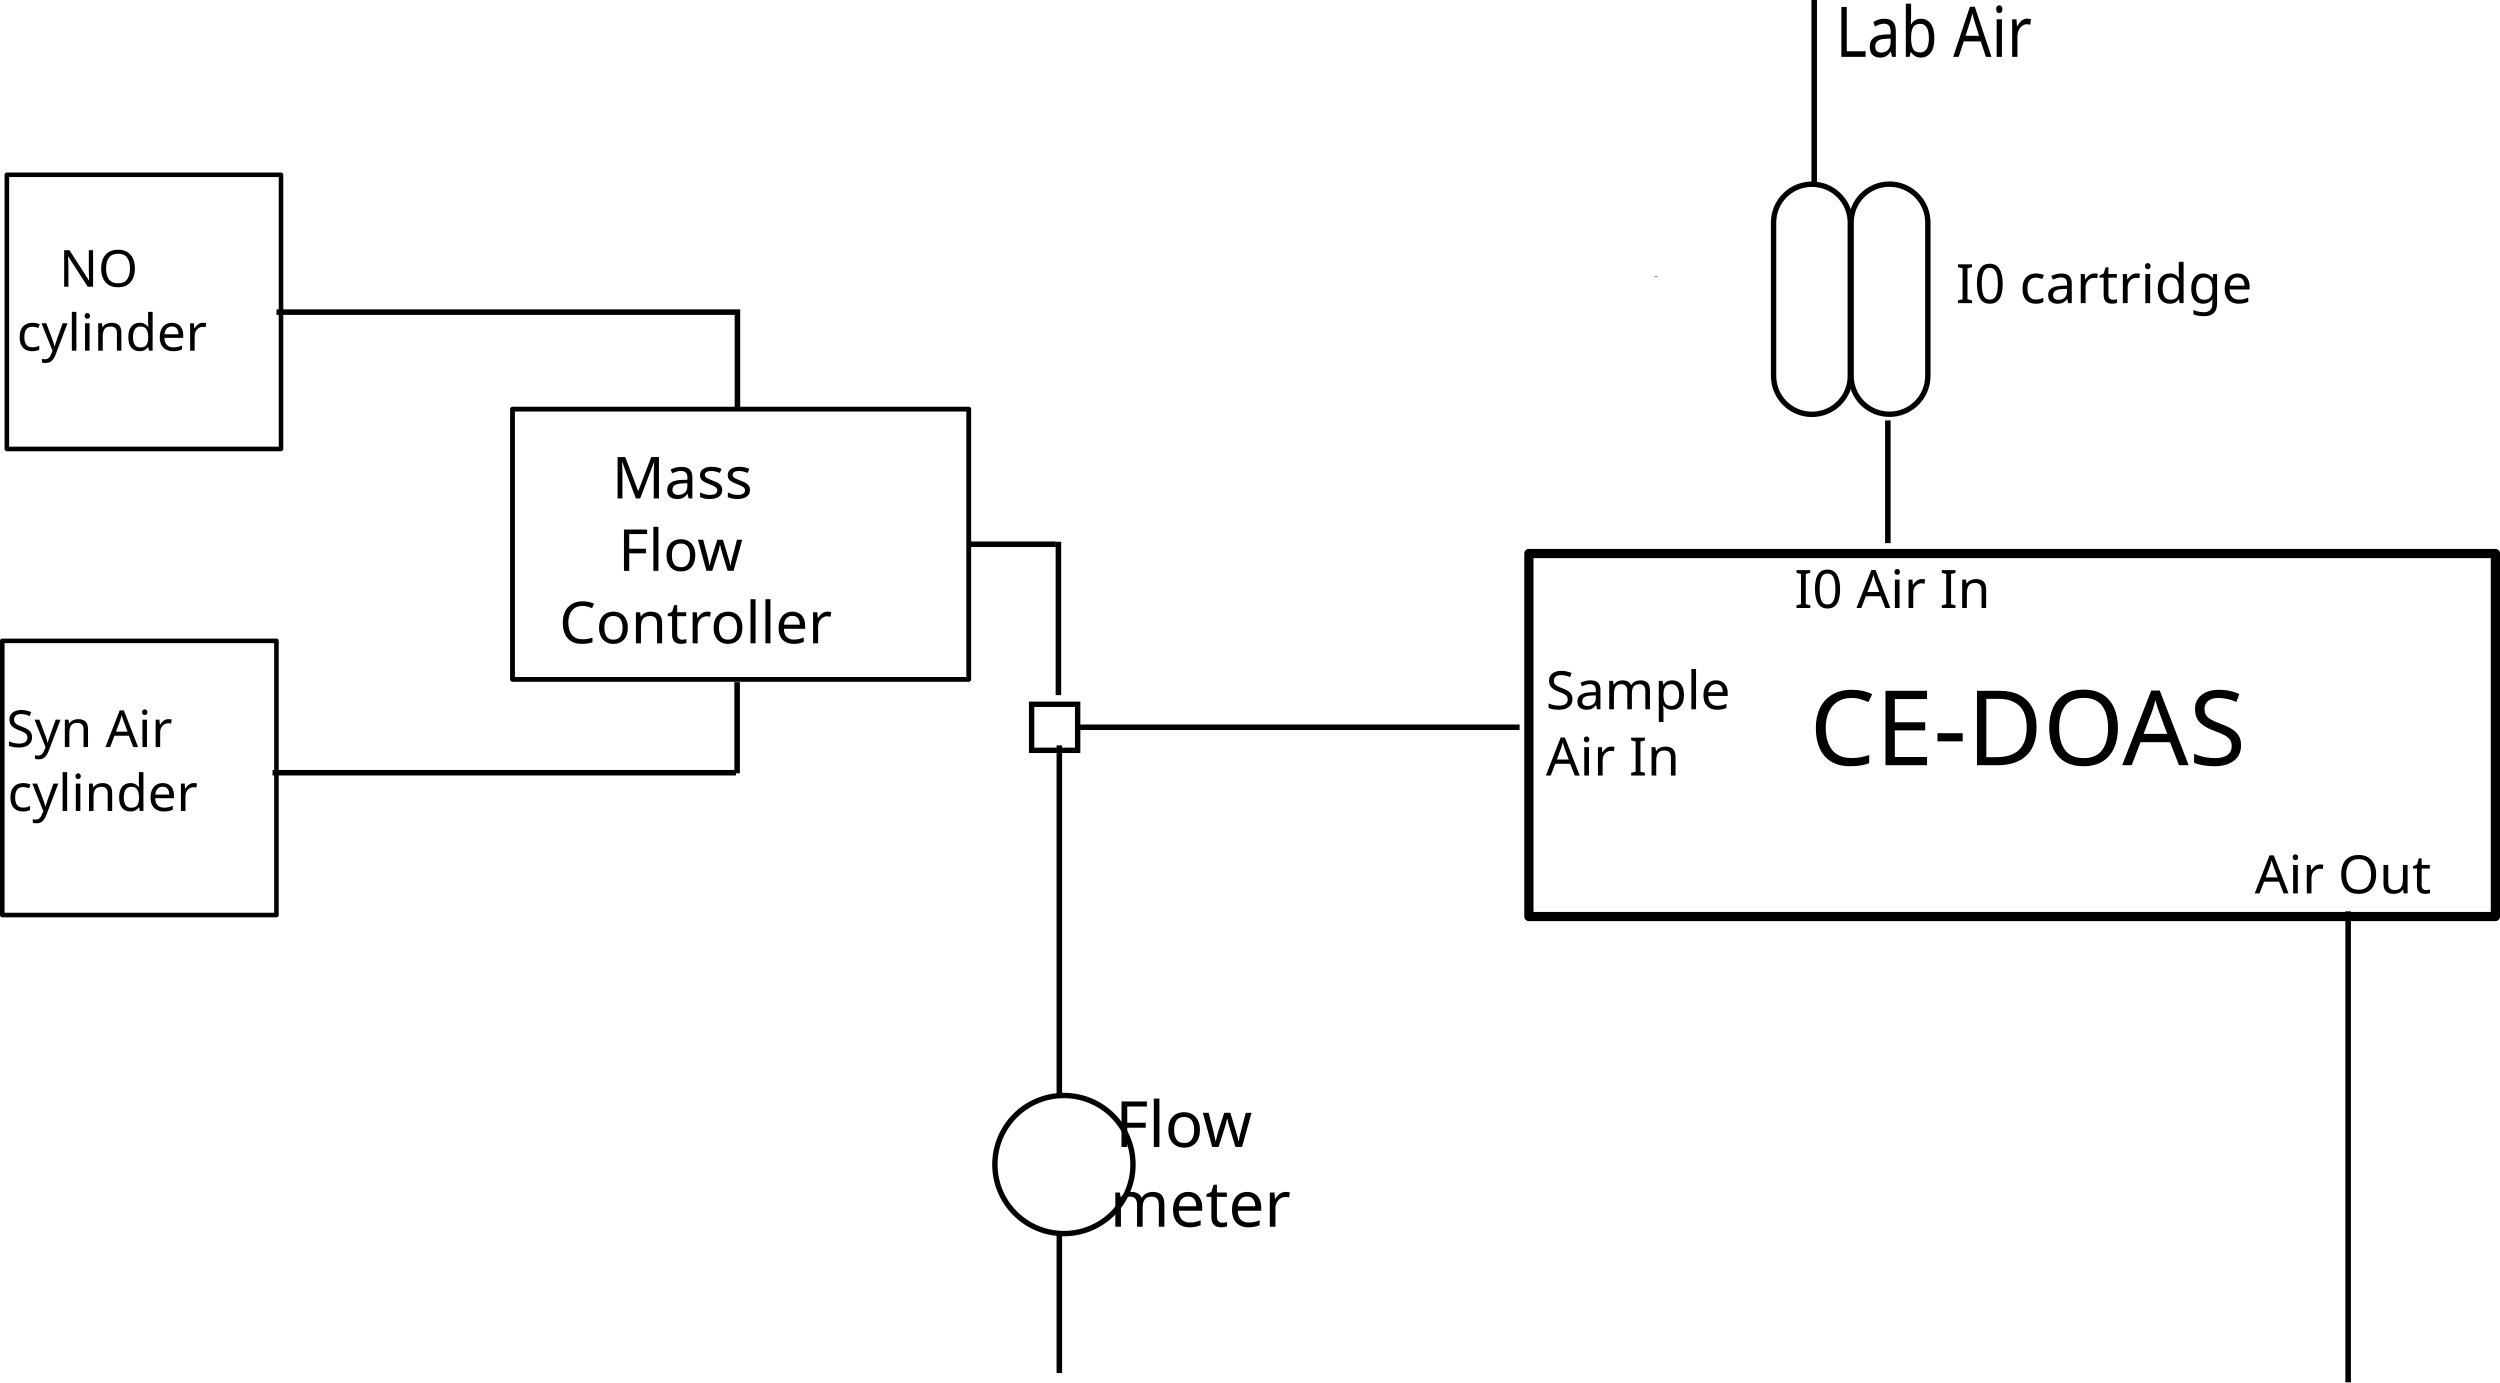
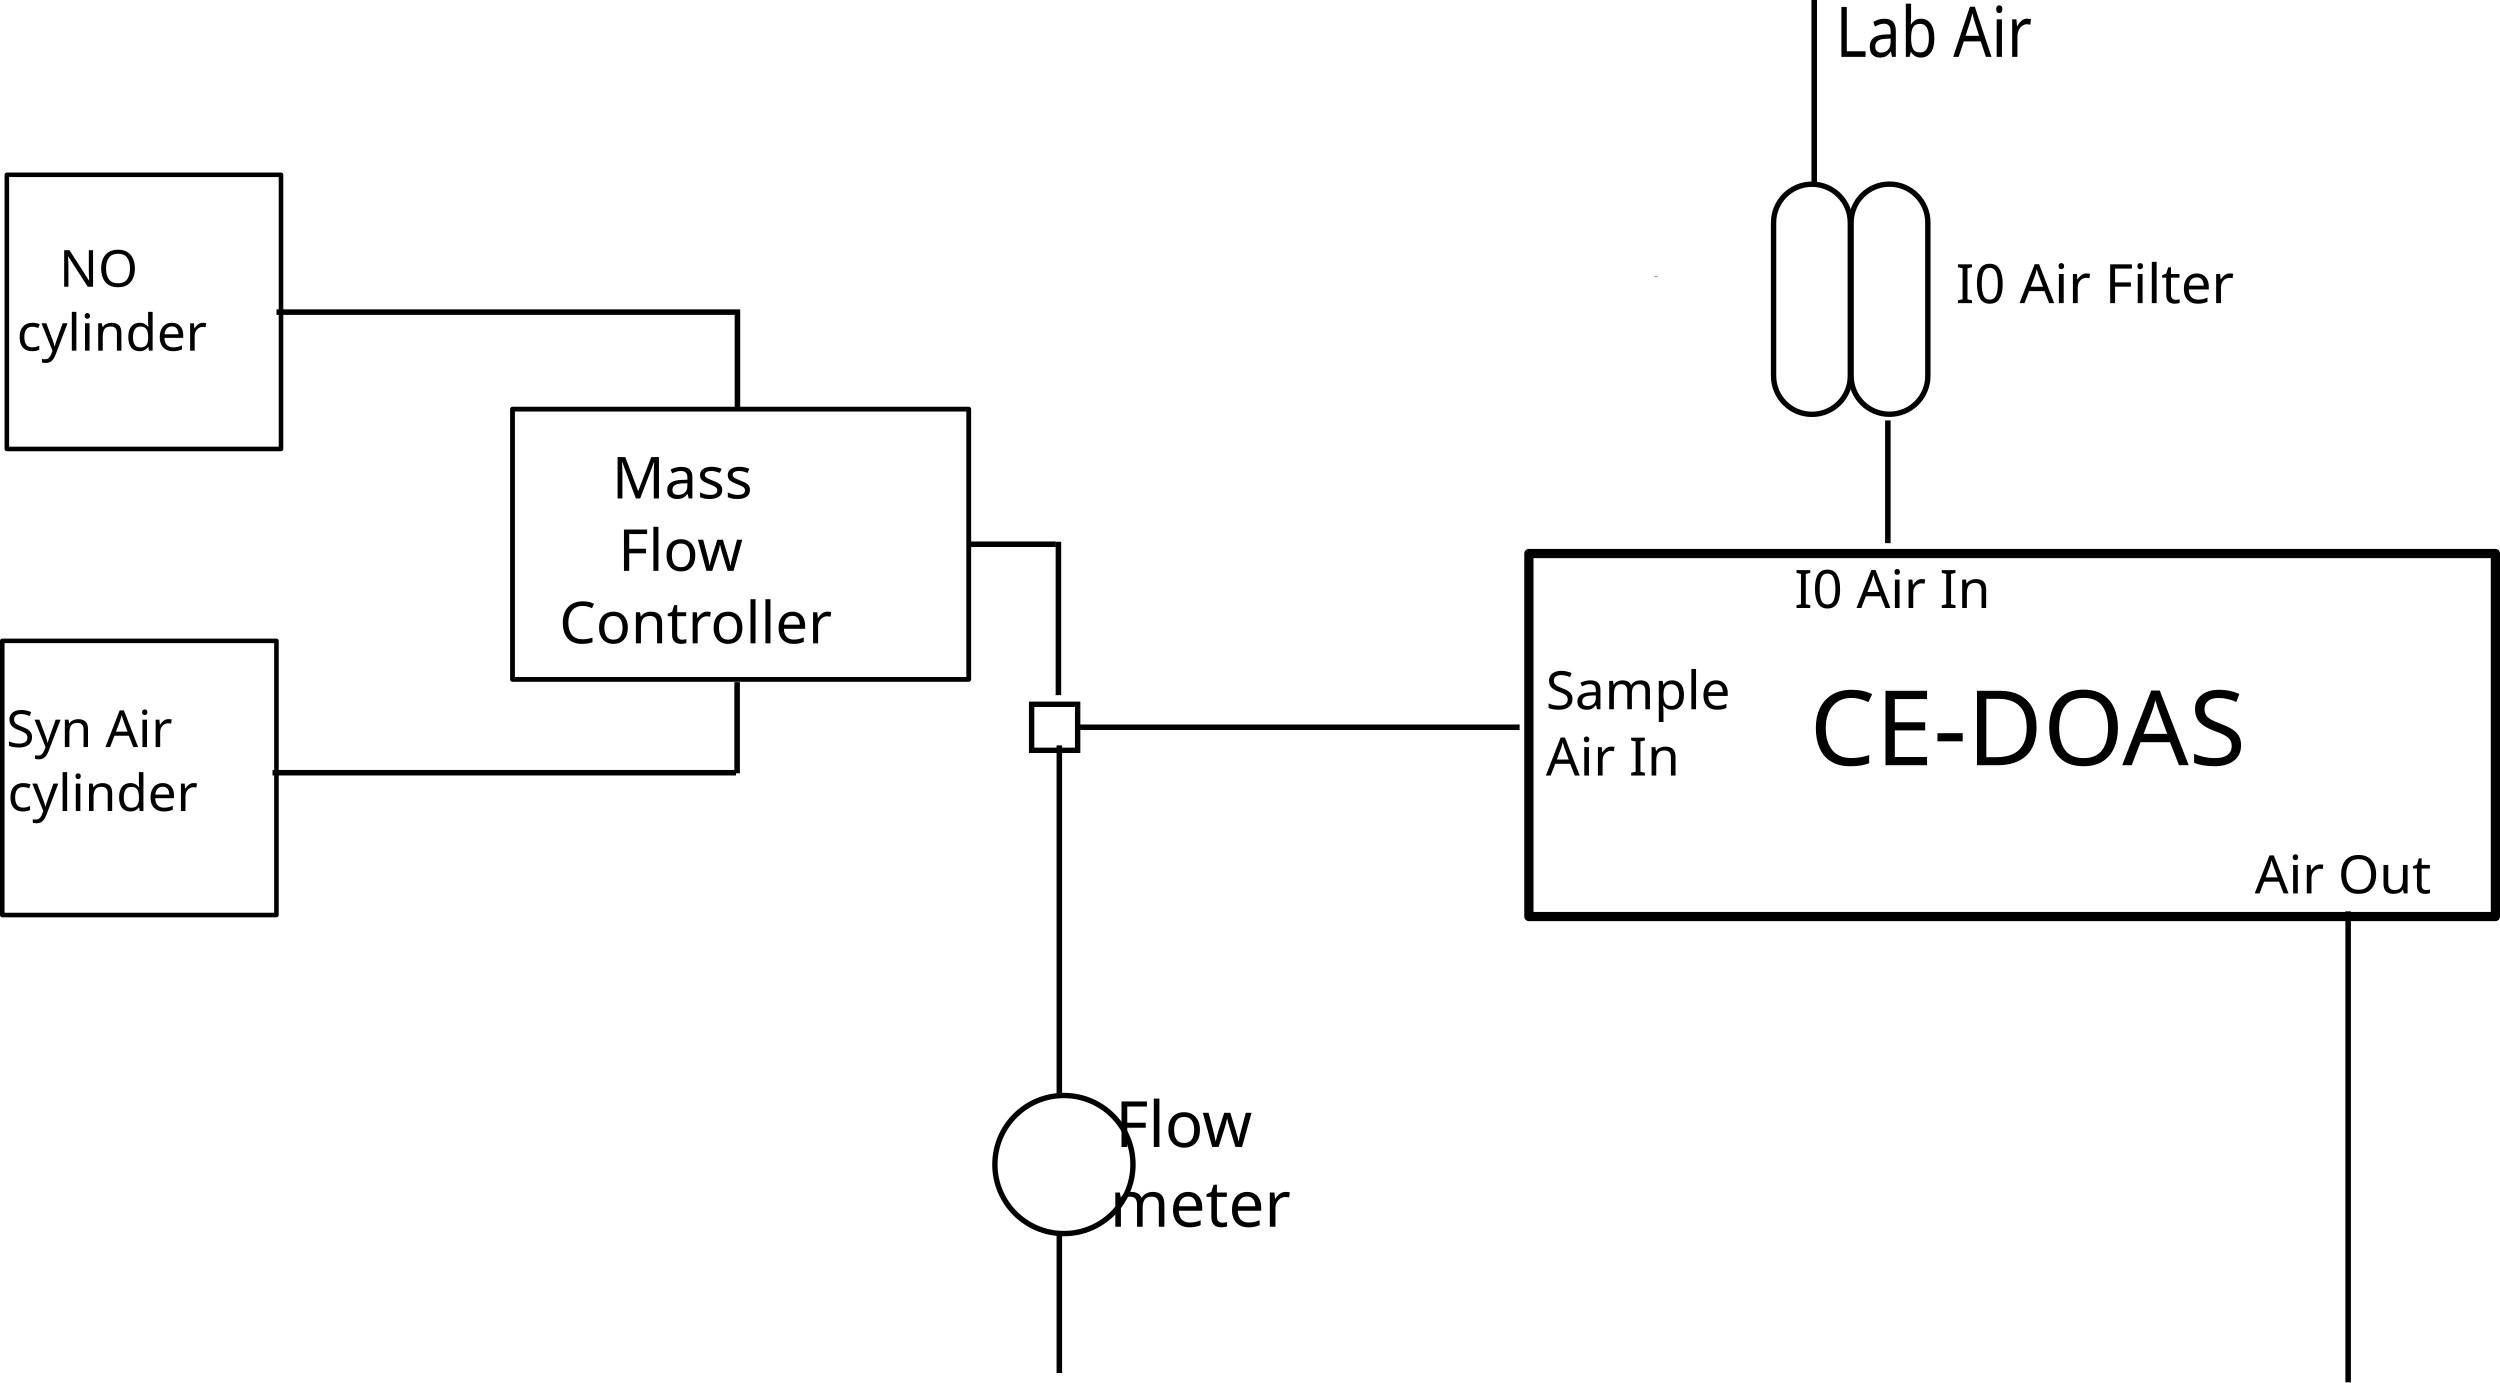
<svg xmlns="http://www.w3.org/2000/svg" width="153.284mm" height="84.757mm" viewBox="0 0 543.133 300.32" id="svg2" version="1.1">
  <defs id="defs4" />
  <g id="layer1" transform="translate(-19.85714,-574.3622)">
    <rect style="fill:none;stroke:#000000;stroke-width:0.993;stroke-linejoin:round;stroke-miterlimit:4;stroke-dasharray:none;stroke-dashoffset:0;stroke-opacity:1" id="rect4140" width="59.561" height="59.561" x="21.346" y="612.337" />
    <rect style="fill:none;stroke:#000000;stroke-width:0.993;stroke-linejoin:round;stroke-miterlimit:4;stroke-dasharray:none;stroke-dashoffset:0;stroke-opacity:1" id="rect4140-9" width="59.561" height="59.561" x="20.353" y="713.591" />
    <path style="fill:none;fill-rule:evenodd;stroke:#000000;stroke-width:1.2;stroke-linecap:butt;stroke-linejoin:miter;stroke-opacity:1;stroke-miterlimit:4;stroke-dasharray:none" d="m 79.063,742.237 100.686,0" id="path4159" />
    <path style="fill:none;fill-rule:evenodd;stroke:#000000;stroke-width:1.2;stroke-linecap:butt;stroke-linejoin:miter;stroke-opacity:1;stroke-miterlimit:4;stroke-dasharray:none" d="m 230.257,692.603 18.98,0" id="path4161" />
    <rect style="fill:none;fill-rule:nonzero;stroke:#000000;stroke-width:1.046;stroke-linejoin:round;stroke-miterlimit:4;stroke-dasharray:none;stroke-dashoffset:0;stroke-opacity:1" id="rect4166" width="99.118" height="58.712" x="131.201" y="663.247" />
    <path style="fill:none;fill-rule:evenodd;stroke:#000000;stroke-width:1.2;stroke-linecap:butt;stroke-linejoin:miter;stroke-opacity:1;stroke-miterlimit:4;stroke-dasharray:none" d="m 249.802,692.063 0,33.32" id="path4200" />
    <circle style="fill:none;fill-rule:nonzero;stroke:#000000;stroke-width:1.169;stroke-linejoin:round;stroke-miterlimit:4;stroke-dasharray:none;stroke-dashoffset:0;stroke-opacity:1" id="path4202" cx="251" cy="827.362" r="15" />
    <path style="fill:none;fill-rule:evenodd;stroke:#000000;stroke-width:1.2;stroke-linecap:butt;stroke-linejoin:miter;stroke-opacity:1;stroke-miterlimit:4;stroke-dasharray:none" d="m 250,842.362 0,30.299" id="path4204" />
    <path style="fill:none;fill-rule:evenodd;stroke:#000000;stroke-width:1.2;stroke-linecap:butt;stroke-linejoin:miter;stroke-opacity:1;stroke-miterlimit:4;stroke-dasharray:none" d="m 254.041,732.362 95.959,0" id="path4206" />
    <rect style="fill:none;fill-rule:nonzero;stroke:#000000;stroke-width:2.004;stroke-linejoin:round;stroke-miterlimit:4;stroke-dasharray:none;stroke-dashoffset:0;stroke-opacity:1" id="rect4208" width="209.977" height="78.864" x="352.012" y="694.617" />
    <path style="fill:none;fill-rule:evenodd;stroke:#000000;stroke-width:1.2;stroke-linecap:butt;stroke-linejoin:miter;stroke-opacity:1;stroke-miterlimit:4;stroke-dasharray:none" d="m 430,665.697 0,26.665" id="path4210" />
    <path style="fill:none;fill-rule:evenodd;stroke:#000000;stroke-width:1.2;stroke-linecap:butt;stroke-linejoin:miter;stroke-opacity:1;stroke-miterlimit:4;stroke-dasharray:none" d="m 530,772.362 0,102.32" id="path4212" />
    <rect style="fill:none;fill-rule:nonzero;stroke:#000000;stroke-width:1.169;stroke-linejoin:miter;stroke-miterlimit:4;stroke-dasharray:none;stroke-dashoffset:0;stroke-opacity:1" id="rect4214" width="16.667" height="50" x="422.02" y="614.362" ry="8.333" />
    <rect style="fill:none;fill-rule:nonzero;stroke:#000000;stroke-width:1.169;stroke-linejoin:miter;stroke-miterlimit:4;stroke-dasharray:none;stroke-dashoffset:0;stroke-opacity:1" id="rect4214-5" width="16.667" height="50" x="405.173" y="614.382" ry="8.333" />
    <path style="fill:none;fill-rule:evenodd;stroke:#000000;stroke-width:1.2;stroke-linecap:butt;stroke-linejoin:miter;stroke-opacity:1;stroke-miterlimit:4;stroke-dasharray:none" d="m 414,614.362 0,-10 0,-30" id="path4231" />
    <path style="fill:none;fill-rule:evenodd;stroke:#000000;stroke-width:1px;stroke-linecap:butt;stroke-linejoin:miter;stroke-opacity:1" d="M 380,644.362 Z" id="path4233" />
    <path style="fill:none;fill-rule:evenodd;stroke:#000000;stroke-width:0.101px;stroke-linecap:butt;stroke-linejoin:miter;stroke-opacity:1" d="m 380,634.362 -0.711,0" id="path4235" />
    <text xml:space="preserve" style="font-style:normal;font-weight:normal;font-size:11.514px;line-height:125%;font-family:sans-serif;letter-spacing:0px;word-spacing:0px;fill:#000000;fill-opacity:1;stroke:none;stroke-width:1px;stroke-linecap:butt;stroke-linejoin:miter;stroke-opacity:1" x="355.704" y="728.45" id="text4237">
      <tspan id="tspan4239" x="355.704" y="728.45">Sample</tspan>
      <tspan x="355.704" y="742.843" id="tspan4241">Air In</tspan>
    </text>
    <text xml:space="preserve" style="font-style:normal;font-weight:normal;font-size:11.514px;line-height:125%;font-family:sans-serif;letter-spacing:0px;word-spacing:0px;fill:#000000;fill-opacity:1;stroke:none;stroke-width:1px;stroke-linecap:butt;stroke-linejoin:miter;stroke-opacity:1" x="409.704" y="706.45" id="text4237-6">
      <tspan x="409.704" y="706.45" id="tspan4241-0">I0 Air In</tspan>
    </text>
    <text xml:space="preserve" style="font-style:normal;font-weight:normal;font-size:11.514px;line-height:125%;font-family:sans-serif;letter-spacing:0px;word-spacing:0px;fill:#000000;fill-opacity:1;stroke:none;stroke-width:1px;stroke-linecap:butt;stroke-linejoin:miter;stroke-opacity:1" x="509.704" y="768.45" id="text4237-6-0">
      <tspan x="509.704" y="768.45" id="tspan4241-0-1">Air Out</tspan>
    </text>
    <text xml:space="preserve" style="font-style:normal;font-weight:normal;font-size:22.638px;line-height:125%;font-family:sans-serif;letter-spacing:0px;word-spacing:0px;fill:#000000;fill-opacity:1;stroke:none;stroke-width:1px;stroke-linecap:butt;stroke-linejoin:miter;stroke-opacity:1" x="412.975" y="740.608" id="text4284">
      <tspan id="tspan4286" x="412.975" y="740.608">CE-DOAS</tspan>
    </text>
    <text xml:space="preserve" style="font-style:normal;font-weight:normal;font-size:14.077px;line-height:125%;font-family:sans-serif;letter-spacing:0px;word-spacing:0px;fill:#000000;fill-opacity:1;stroke:none;stroke-width:1px;stroke-linecap:butt;stroke-linejoin:miter;stroke-opacity:1" x="452.066" y="543.34" id="text4288" transform="scale(0.9260732,1.079828)">
      <tspan id="tspan4290" x="452.066" y="543.34">Lab Air</tspan>
    </text>
    <text xml:space="preserve" style="font-style:normal;font-weight:normal;font-size:11.111px;line-height:125%;font-family:sans-serif;text-align:center;letter-spacing:0px;word-spacing:0px;text-anchor:middle;fill:#000000;fill-opacity:1;stroke:none;stroke-width:1px;stroke-linecap:butt;stroke-linejoin:miter;stroke-opacity:1" x="51.392" y="636.659" id="text4311">
      <tspan id="tspan4313" x="51.392" y="636.659">NO</tspan>
      <tspan x="51.392" y="650.548" id="tspan4315">cylinder</tspan>
    </text>
    <text xml:space="preserve" style="font-style:normal;font-weight:normal;font-size:11.111px;line-height:125%;font-family:sans-serif;text-align:center;letter-spacing:0px;word-spacing:0px;text-anchor:middle;fill:#000000;fill-opacity:1;stroke:none;stroke-width:1px;stroke-linecap:butt;stroke-linejoin:miter;stroke-opacity:1" x="49.392" y="736.659" id="text4311-3">
      <tspan x="49.392" y="736.659" id="tspan4338">Syn Air</tspan>
      <tspan x="49.392" y="750.548" id="tspan4315-3">cylinder</tspan>
    </text>
    <text xml:space="preserve" style="font-style:normal;font-weight:normal;font-size:11.818px;line-height:125%;font-family:sans-serif;letter-spacing:0px;word-spacing:0px;fill:#000000;fill-opacity:1;stroke:none;stroke-width:1px;stroke-linecap:butt;stroke-linejoin:miter;stroke-opacity:1" x="444.766" y="640.224" id="text4342">
-       <tspan id="tspan4344" x="444.766" y="640.224">I0 cartridge</tspan>
+       <tspan id="tspan4344" x="444.766" y="640.224">I0 Air Filter</tspan>
    </text>
    <rect style="fill:none;fill-rule:nonzero;stroke:#000000;stroke-width:1.169;stroke-linejoin:miter;stroke-miterlimit:4;stroke-dasharray:none;stroke-dashoffset:0;stroke-opacity:1" id="rect4346" width="10" height="10" x="243.98" y="727.372" />
    <path style="fill:none;fill-rule:evenodd;stroke:#000000;stroke-width:1.2;stroke-linecap:butt;stroke-linejoin:miter;stroke-opacity:1;stroke-miterlimit:4;stroke-dasharray:none" d="m 250,812.362 0,-76.061" id="path4348" />
    <path style="fill:none;fill-rule:evenodd;stroke:#000000;stroke-width:1.2;stroke-linecap:butt;stroke-linejoin:miter;stroke-opacity:1;stroke-miterlimit:4;stroke-dasharray:none" d="m 180,742.362 0,-19.797" id="path4350" />
    <path style="fill:none;fill-rule:evenodd;stroke:#000000;stroke-width:1.2;stroke-linecap:butt;stroke-linejoin:miter;stroke-opacity:1;stroke-miterlimit:4;stroke-dasharray:none" d="m 180.069,663.119 0,-20.945 -100.138,0" id="path4352" />
    <text xml:space="preserve" style="font-style:normal;font-weight:normal;font-size:13.848px;line-height:125%;font-family:sans-serif;text-align:center;letter-spacing:0px;word-spacing:0px;text-anchor:middle;fill:#000000;fill-opacity:1;stroke:none;stroke-width:1px;stroke-linecap:butt;stroke-linejoin:miter;stroke-opacity:1" x="289.637" y="823.557" id="text4354">
      <tspan id="tspan4356" x="289.637" y="823.557">Flow</tspan>
      <tspan x="289.637" y="840.867" id="tspan4358">meter</tspan>
    </text>
    <text xml:space="preserve" style="font-style:normal;font-weight:normal;font-size:12.59px;line-height:125%;font-family:sans-serif;text-align:center;letter-spacing:0px;word-spacing:0px;text-anchor:middle;fill:#000000;fill-opacity:1;stroke:none;stroke-width:1px;stroke-linecap:butt;stroke-linejoin:miter;stroke-opacity:1" x="179.172" y="682.649" id="text4360">
      <tspan id="tspan4362" x="181.176" y="682.649">Mass </tspan>
      <tspan x="179.172" y="698.386" id="tspan4364">Flow</tspan>
      <tspan x="179.172" y="714.124" id="tspan4366">Controller</tspan>
    </text>
  </g>
</svg>
